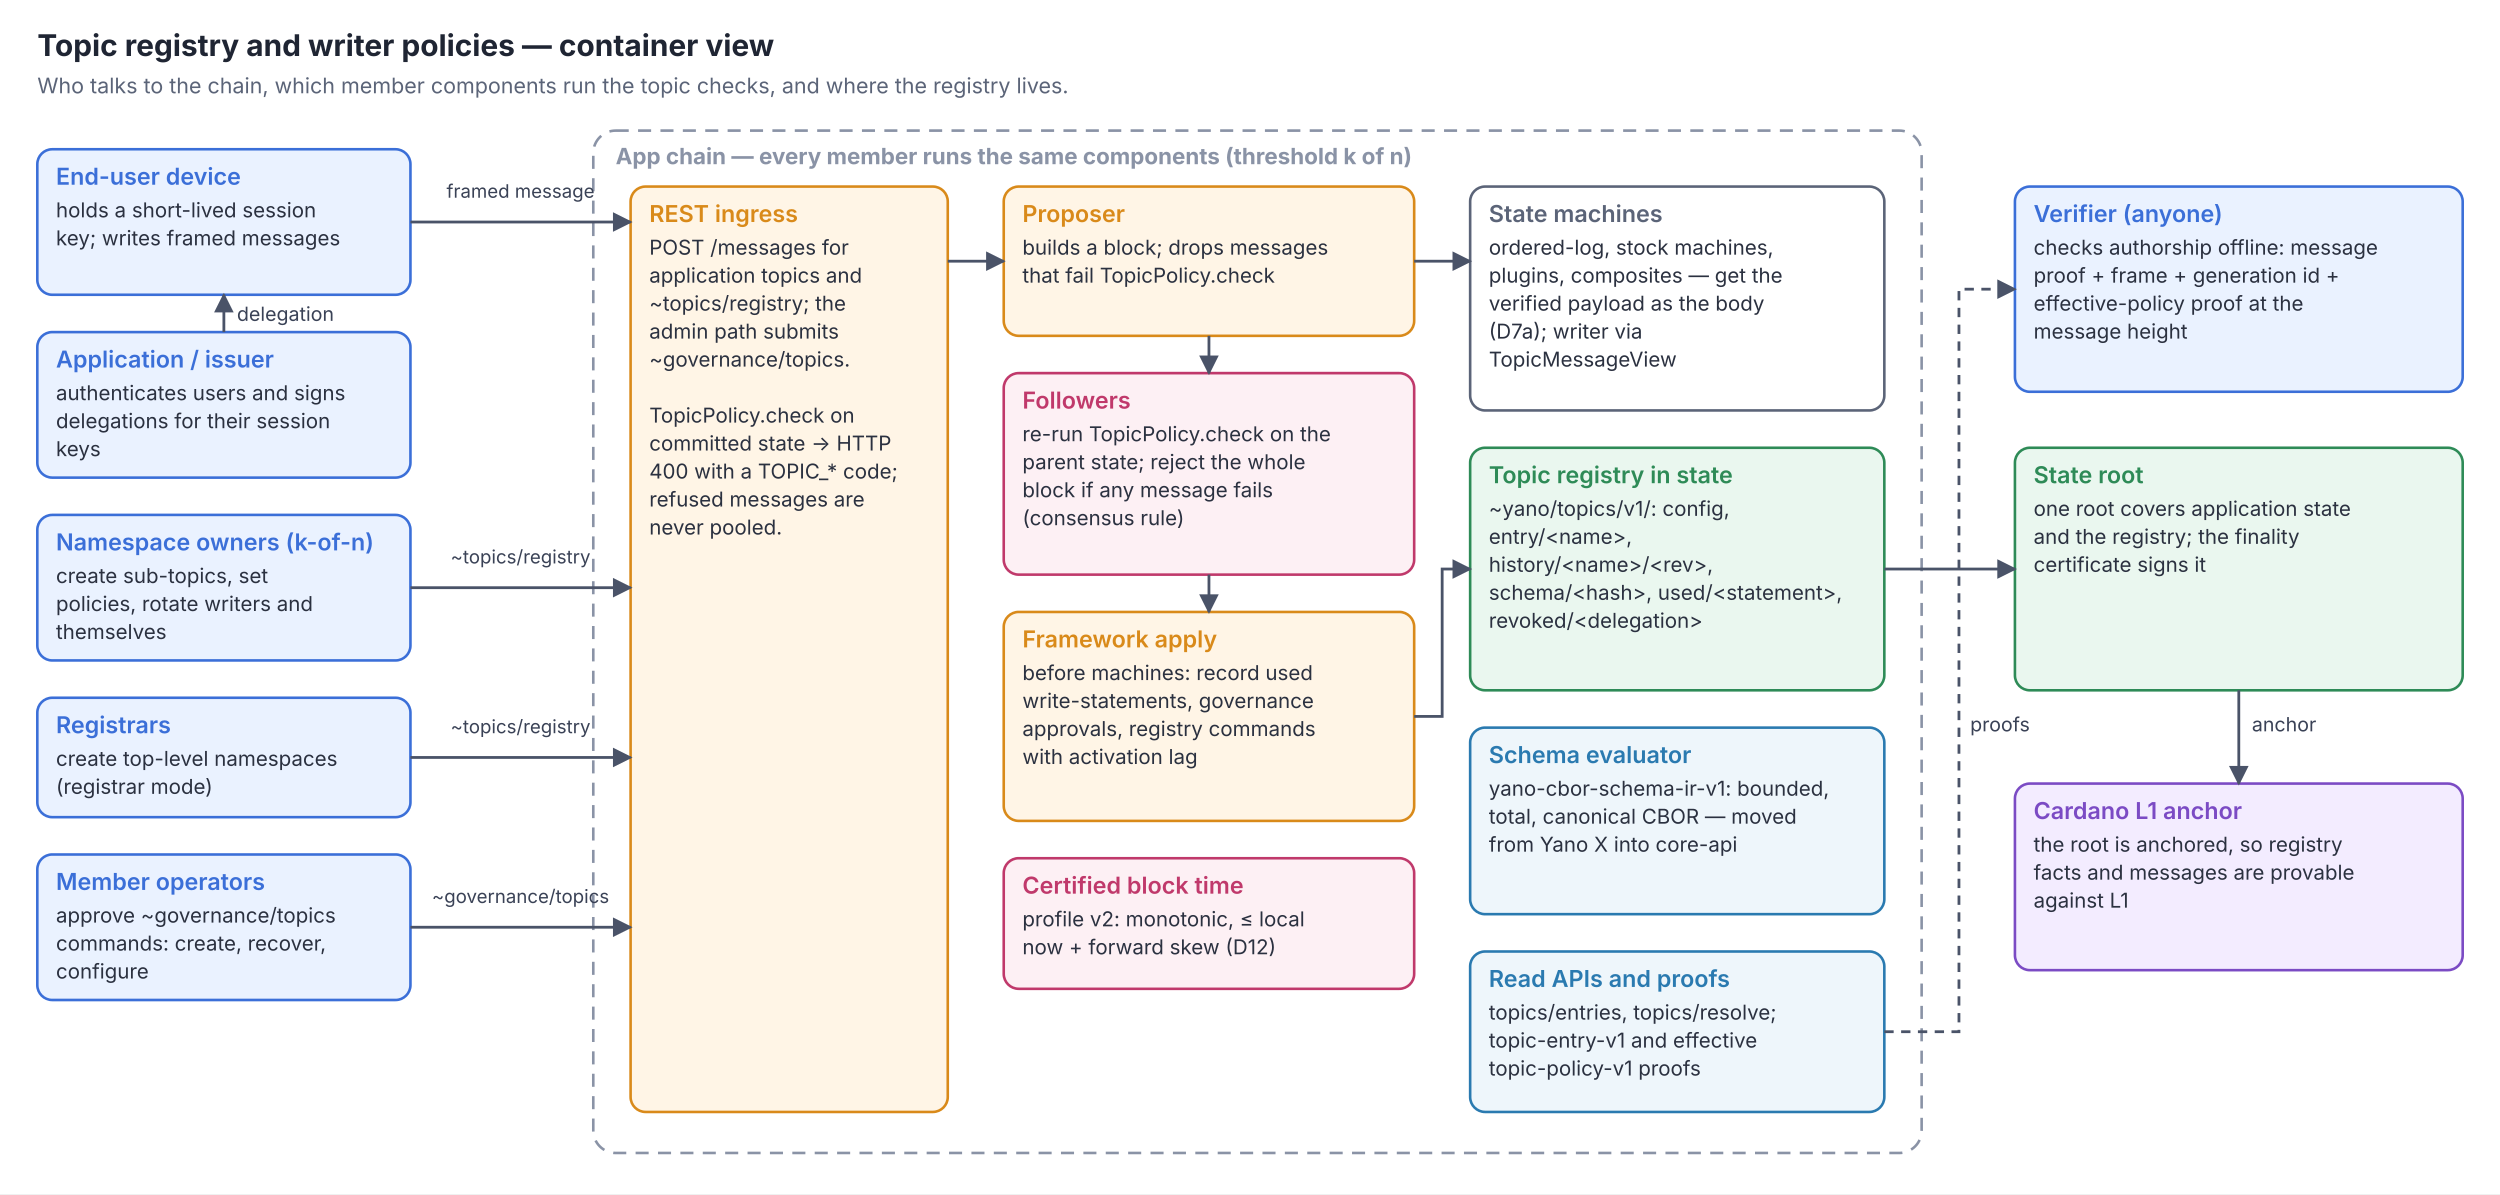
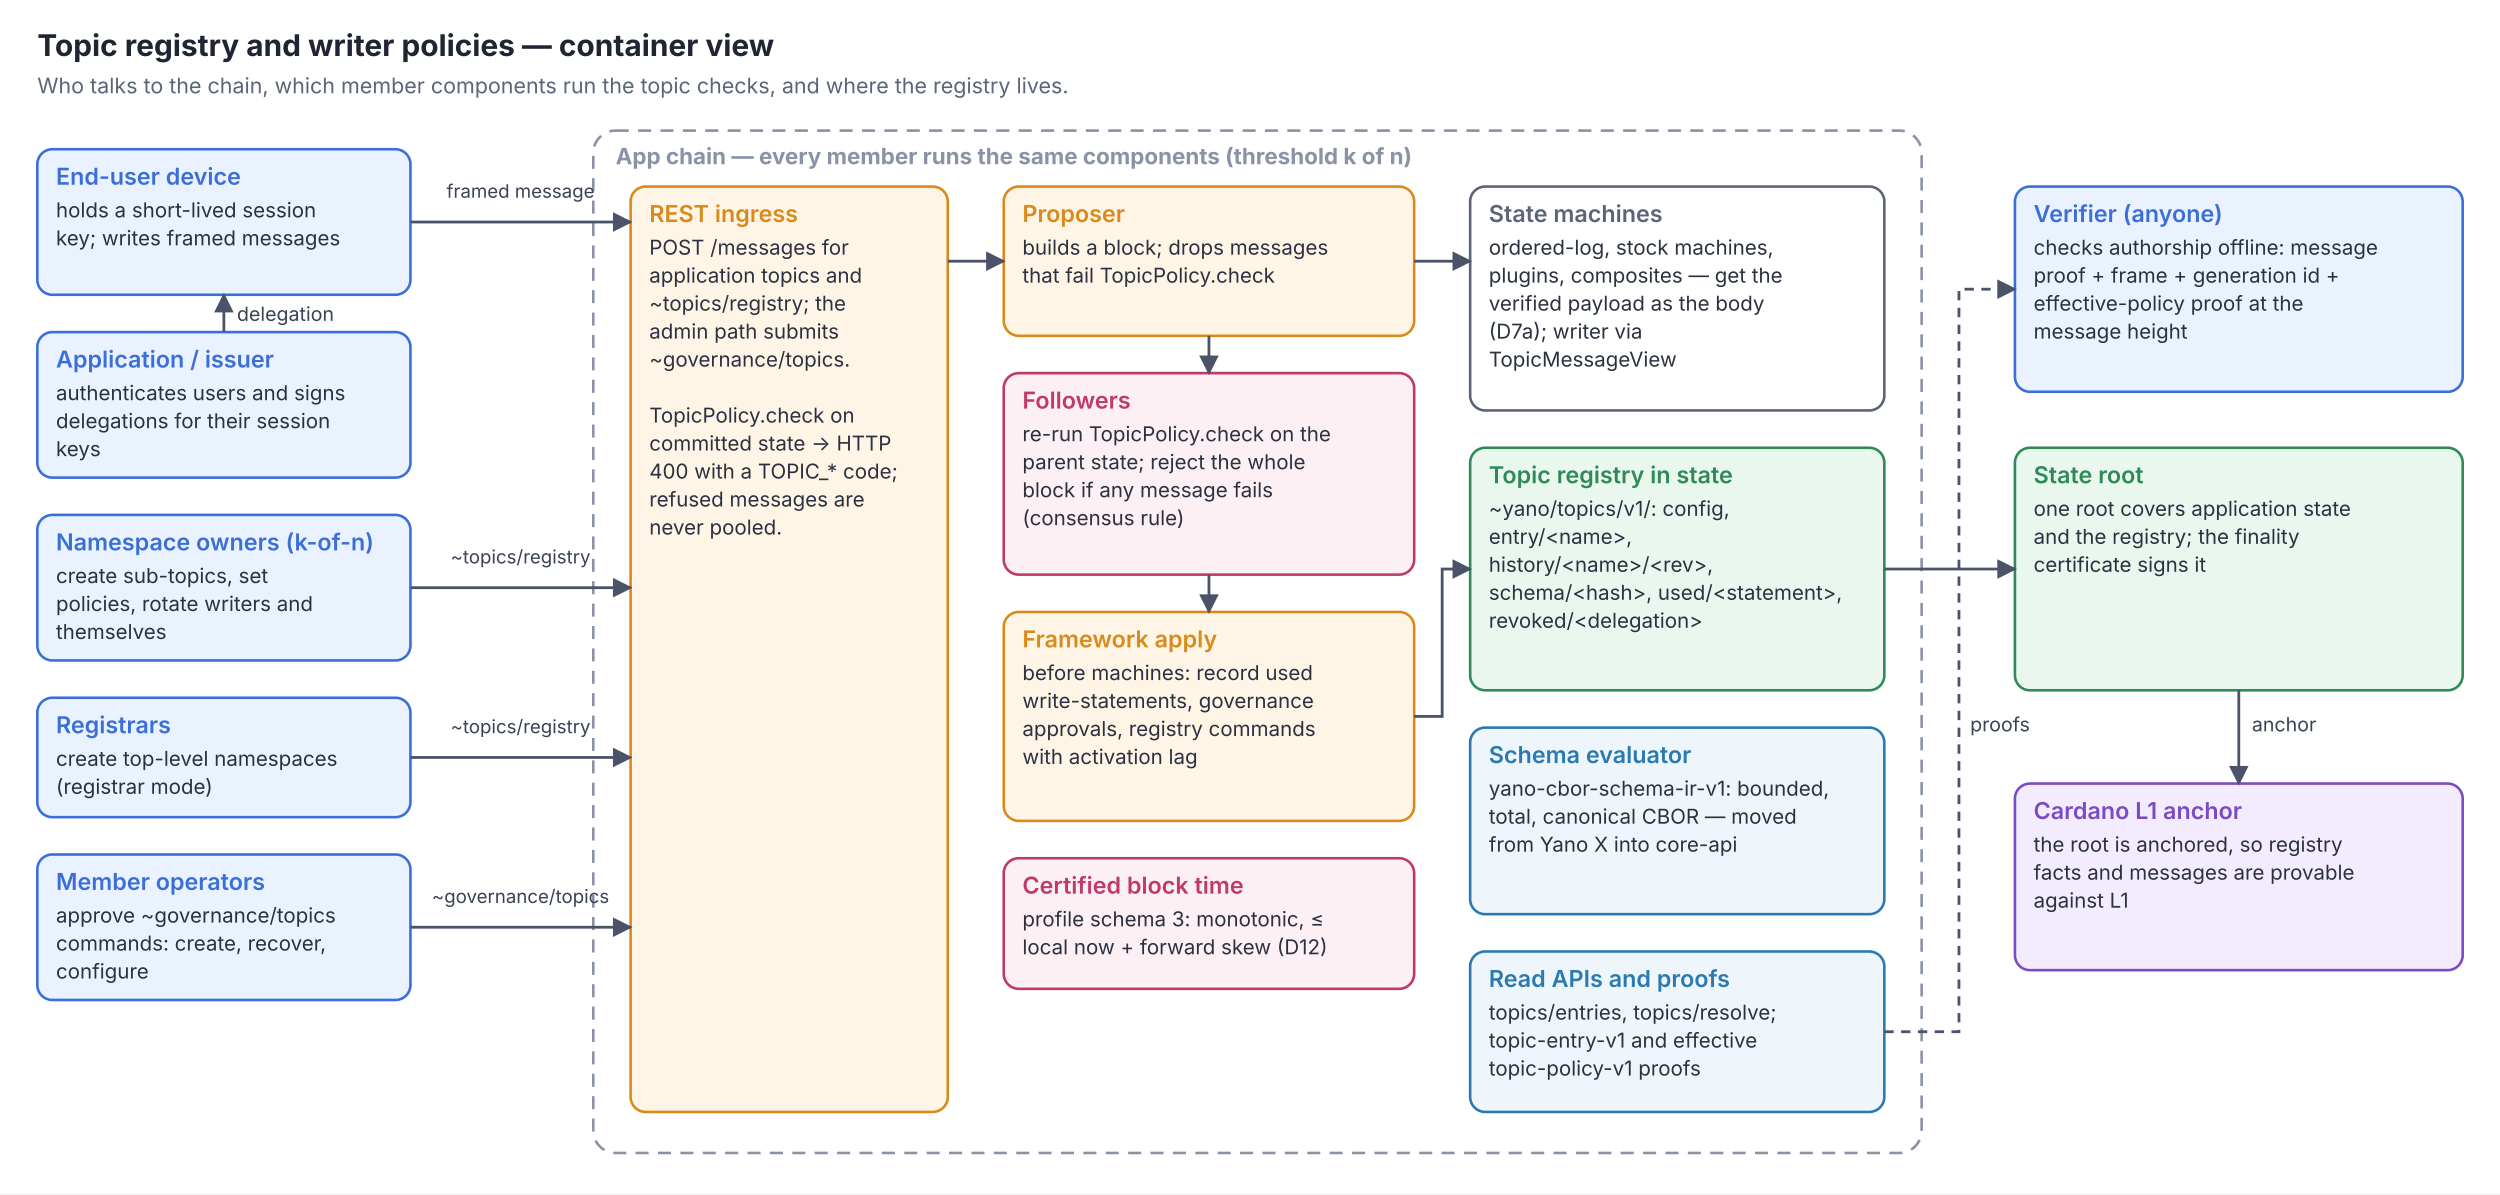
<svg xmlns="http://www.w3.org/2000/svg" width="1340" height="640" viewBox="0 0 1340 640" role="img" aria-label="ADR-039 context: clients, members, the topic registry and the anchor">
  <defs>
    <marker id="arrow" viewBox="0 0 10 10" refX="9" refY="5" markerWidth="7" markerHeight="7" orient="auto-start-reverse">
      <path d="M 0 0 L 10 5 L 0 10 z" fill="#4a5368" />
    </marker>
    <marker id="arrowStart" viewBox="0 0 10 10" refX="1" refY="5" markerWidth="7" markerHeight="7" orient="auto-start-reverse">
      <path d="M 0 0 L 10 5 L 0 10 z" fill="#4a5368" />
    </marker>
  </defs>
  <rect x="0" y="0" width="1340" height="640" fill="#ffffff" />
  <text x="20" y="30" font-family="Inter, 'Segoe UI', Helvetica, Arial, sans-serif" font-size="16" font-weight="700" fill="#1f2533" text-anchor="start">Topic registry and writer policies — container view</text>
  <text x="20" y="50" font-family="Inter, 'Segoe UI', Helvetica, Arial, sans-serif" font-size="11.5" font-weight="normal" fill="#5b6478" text-anchor="start">Who talks to the chain, which member components run the topic checks, and where the registry lives.</text>
  <rect x="20" y="80" width="200" height="78" rx="8" fill="#eaf2ff" stroke="#3b6fd8" stroke-width="1.4" />
  <text x="30" y="99.0" font-family="Inter, 'Segoe UI', Helvetica, Arial, sans-serif" font-size="12.5" font-weight="600" fill="#3b6fd8" text-anchor="start">End-user device</text>
  <text x="30" y="116.5" font-family="Inter, 'Segoe UI', Helvetica, Arial, sans-serif" font-size="11" font-weight="normal" fill="#2b3140" text-anchor="start">holds a short-lived session</text>
  <text x="30" y="131.5" font-family="Inter, 'Segoe UI', Helvetica, Arial, sans-serif" font-size="11" font-weight="normal" fill="#2b3140" text-anchor="start">key; writes framed messages</text>
  <rect x="20" y="178" width="200" height="78" rx="8" fill="#eaf2ff" stroke="#3b6fd8" stroke-width="1.4" />
  <text x="30" y="197.0" font-family="Inter, 'Segoe UI', Helvetica, Arial, sans-serif" font-size="12.5" font-weight="600" fill="#3b6fd8" text-anchor="start">Application / issuer</text>
  <text x="30" y="214.5" font-family="Inter, 'Segoe UI', Helvetica, Arial, sans-serif" font-size="11" font-weight="normal" fill="#2b3140" text-anchor="start">authenticates users and signs</text>
  <text x="30" y="229.5" font-family="Inter, 'Segoe UI', Helvetica, Arial, sans-serif" font-size="11" font-weight="normal" fill="#2b3140" text-anchor="start">delegations for their session</text>
  <text x="30" y="244.5" font-family="Inter, 'Segoe UI', Helvetica, Arial, sans-serif" font-size="11" font-weight="normal" fill="#2b3140" text-anchor="start">keys</text>
  <rect x="20" y="276" width="200" height="78" rx="8" fill="#eaf2ff" stroke="#3b6fd8" stroke-width="1.4" />
  <text x="30" y="295.0" font-family="Inter, 'Segoe UI', Helvetica, Arial, sans-serif" font-size="12.5" font-weight="600" fill="#3b6fd8" text-anchor="start">Namespace owners (k-of-n)</text>
  <text x="30" y="312.5" font-family="Inter, 'Segoe UI', Helvetica, Arial, sans-serif" font-size="11" font-weight="normal" fill="#2b3140" text-anchor="start">create sub-topics, set</text>
  <text x="30" y="327.5" font-family="Inter, 'Segoe UI', Helvetica, Arial, sans-serif" font-size="11" font-weight="normal" fill="#2b3140" text-anchor="start">policies, rotate writers and</text>
  <text x="30" y="342.5" font-family="Inter, 'Segoe UI', Helvetica, Arial, sans-serif" font-size="11" font-weight="normal" fill="#2b3140" text-anchor="start">themselves</text>
  <rect x="20" y="374" width="200" height="64" rx="8" fill="#eaf2ff" stroke="#3b6fd8" stroke-width="1.4" />
  <text x="30" y="393.0" font-family="Inter, 'Segoe UI', Helvetica, Arial, sans-serif" font-size="12.5" font-weight="600" fill="#3b6fd8" text-anchor="start">Registrars</text>
  <text x="30" y="410.5" font-family="Inter, 'Segoe UI', Helvetica, Arial, sans-serif" font-size="11" font-weight="normal" fill="#2b3140" text-anchor="start">create top-level namespaces</text>
  <text x="30" y="425.5" font-family="Inter, 'Segoe UI', Helvetica, Arial, sans-serif" font-size="11" font-weight="normal" fill="#2b3140" text-anchor="start">(registrar mode)</text>
  <rect x="20" y="458" width="200" height="78" rx="8" fill="#eaf2ff" stroke="#3b6fd8" stroke-width="1.4" />
  <text x="30" y="477.0" font-family="Inter, 'Segoe UI', Helvetica, Arial, sans-serif" font-size="12.5" font-weight="600" fill="#3b6fd8" text-anchor="start">Member operators</text>
  <text x="30" y="494.5" font-family="Inter, 'Segoe UI', Helvetica, Arial, sans-serif" font-size="11" font-weight="normal" fill="#2b3140" text-anchor="start">approve ~governance/topics</text>
  <text x="30" y="509.5" font-family="Inter, 'Segoe UI', Helvetica, Arial, sans-serif" font-size="11" font-weight="normal" fill="#2b3140" text-anchor="start">commands: create, recover,</text>
  <text x="30" y="524.5" font-family="Inter, 'Segoe UI', Helvetica, Arial, sans-serif" font-size="11" font-weight="normal" fill="#2b3140" text-anchor="start">configure</text>
  <path d="M 120 178 L 120 158" fill="none" stroke="#4a5368" stroke-width="1.5" marker-end="url(#arrow)" />
  <text x="127" y="172" font-family="Inter, 'Segoe UI', Helvetica, Arial, sans-serif" font-size="10.5" font-weight="normal" fill="#3a4256" text-anchor="start">delegation</text>
  <rect x="318" y="70" width="712" height="548" rx="12" fill="none" stroke="#8a93a6" stroke-width="1.4" stroke-dasharray="7 5" />
  <text x="330" y="88" font-family="Inter, 'Segoe UI', Helvetica, Arial, sans-serif" font-size="12" font-weight="700" fill="#8a93a6" text-anchor="start">App chain — every member runs the same components (threshold k of n)</text>
  <rect x="338" y="100" width="170" height="496" rx="8" fill="#fff5e6" stroke="#d98a1a" stroke-width="1.4" />
  <text x="348" y="119.0" font-family="Inter, 'Segoe UI', Helvetica, Arial, sans-serif" font-size="12.5" font-weight="600" fill="#d98a1a" text-anchor="start">REST ingress</text>
  <text x="348" y="136.5" font-family="Inter, 'Segoe UI', Helvetica, Arial, sans-serif" font-size="11" font-weight="normal" fill="#2b3140" text-anchor="start">POST /messages for</text>
  <text x="348" y="151.5" font-family="Inter, 'Segoe UI', Helvetica, Arial, sans-serif" font-size="11" font-weight="normal" fill="#2b3140" text-anchor="start">application topics and</text>
  <text x="348" y="166.5" font-family="Inter, 'Segoe UI', Helvetica, Arial, sans-serif" font-size="11" font-weight="normal" fill="#2b3140" text-anchor="start">~topics/registry; the</text>
  <text x="348" y="181.5" font-family="Inter, 'Segoe UI', Helvetica, Arial, sans-serif" font-size="11" font-weight="normal" fill="#2b3140" text-anchor="start">admin path submits</text>
  <text x="348" y="196.5" font-family="Inter, 'Segoe UI', Helvetica, Arial, sans-serif" font-size="11" font-weight="normal" fill="#2b3140" text-anchor="start">~governance/topics.</text>
  <text x="348" y="211.5" font-family="Inter, 'Segoe UI', Helvetica, Arial, sans-serif" font-size="11" font-weight="normal" fill="#2b3140" text-anchor="start" />
  <text x="348" y="226.5" font-family="Inter, 'Segoe UI', Helvetica, Arial, sans-serif" font-size="11" font-weight="normal" fill="#2b3140" text-anchor="start">TopicPolicy.check on</text>
  <text x="348" y="241.5" font-family="Inter, 'Segoe UI', Helvetica, Arial, sans-serif" font-size="11" font-weight="normal" fill="#2b3140" text-anchor="start">committed state → HTTP</text>
  <text x="348" y="256.5" font-family="Inter, 'Segoe UI', Helvetica, Arial, sans-serif" font-size="11" font-weight="normal" fill="#2b3140" text-anchor="start">400 with a TOPIC_* code;</text>
  <text x="348" y="271.5" font-family="Inter, 'Segoe UI', Helvetica, Arial, sans-serif" font-size="11" font-weight="normal" fill="#2b3140" text-anchor="start">refused messages are</text>
  <text x="348" y="286.5" font-family="Inter, 'Segoe UI', Helvetica, Arial, sans-serif" font-size="11" font-weight="normal" fill="#2b3140" text-anchor="start">never pooled.</text>
  <rect x="538" y="100" width="220" height="80" rx="8" fill="#fff5e6" stroke="#d98a1a" stroke-width="1.4" />
  <text x="548" y="119.0" font-family="Inter, 'Segoe UI', Helvetica, Arial, sans-serif" font-size="12.5" font-weight="600" fill="#d98a1a" text-anchor="start">Proposer</text>
  <text x="548" y="136.5" font-family="Inter, 'Segoe UI', Helvetica, Arial, sans-serif" font-size="11" font-weight="normal" fill="#2b3140" text-anchor="start">builds a block; drops messages</text>
  <text x="548" y="151.5" font-family="Inter, 'Segoe UI', Helvetica, Arial, sans-serif" font-size="11" font-weight="normal" fill="#2b3140" text-anchor="start">that fail TopicPolicy.check</text>
  <rect x="538" y="200" width="220" height="108" rx="8" fill="#fdf0f4" stroke="#c0396b" stroke-width="1.4" />
  <text x="548" y="219.0" font-family="Inter, 'Segoe UI', Helvetica, Arial, sans-serif" font-size="12.5" font-weight="600" fill="#c0396b" text-anchor="start">Followers</text>
  <text x="548" y="236.5" font-family="Inter, 'Segoe UI', Helvetica, Arial, sans-serif" font-size="11" font-weight="normal" fill="#2b3140" text-anchor="start">re-run TopicPolicy.check on the</text>
  <text x="548" y="251.5" font-family="Inter, 'Segoe UI', Helvetica, Arial, sans-serif" font-size="11" font-weight="normal" fill="#2b3140" text-anchor="start">parent state; reject the whole</text>
  <text x="548" y="266.5" font-family="Inter, 'Segoe UI', Helvetica, Arial, sans-serif" font-size="11" font-weight="normal" fill="#2b3140" text-anchor="start">block if any message fails</text>
  <text x="548" y="281.5" font-family="Inter, 'Segoe UI', Helvetica, Arial, sans-serif" font-size="11" font-weight="normal" fill="#2b3140" text-anchor="start">(consensus rule)</text>
  <rect x="538" y="328" width="220" height="112" rx="8" fill="#fff5e6" stroke="#d98a1a" stroke-width="1.4" />
  <text x="548" y="347.0" font-family="Inter, 'Segoe UI', Helvetica, Arial, sans-serif" font-size="12.5" font-weight="600" fill="#d98a1a" text-anchor="start">Framework apply</text>
  <text x="548" y="364.5" font-family="Inter, 'Segoe UI', Helvetica, Arial, sans-serif" font-size="11" font-weight="normal" fill="#2b3140" text-anchor="start">before machines: record used</text>
  <text x="548" y="379.5" font-family="Inter, 'Segoe UI', Helvetica, Arial, sans-serif" font-size="11" font-weight="normal" fill="#2b3140" text-anchor="start">write-statements, governance</text>
  <text x="548" y="394.5" font-family="Inter, 'Segoe UI', Helvetica, Arial, sans-serif" font-size="11" font-weight="normal" fill="#2b3140" text-anchor="start">approvals, registry commands</text>
  <text x="548" y="409.5" font-family="Inter, 'Segoe UI', Helvetica, Arial, sans-serif" font-size="11" font-weight="normal" fill="#2b3140" text-anchor="start">with activation lag</text>
  <rect x="538" y="460" width="220" height="70" rx="8" fill="#fdf0f4" stroke="#c0396b" stroke-width="1.4" />
  <text x="548" y="479.0" font-family="Inter, 'Segoe UI', Helvetica, Arial, sans-serif" font-size="12.5" font-weight="600" fill="#c0396b" text-anchor="start">Certified block time</text>
-   <text x="548" y="496.5" font-family="Inter, 'Segoe UI', Helvetica, Arial, sans-serif" font-size="11" font-weight="normal" fill="#2b3140" text-anchor="start">profile v2: monotonic, ≤ local</text>
-   <text x="548" y="511.5" font-family="Inter, 'Segoe UI', Helvetica, Arial, sans-serif" font-size="11" font-weight="normal" fill="#2b3140" text-anchor="start">now + forward skew (D12)</text>
+   <text x="548" y="496.5" font-family="Inter, 'Segoe UI', Helvetica, Arial, sans-serif" font-size="11" font-weight="normal" fill="#2b3140" text-anchor="start">profile schema 3: monotonic, ≤</text>
+   <text x="548" y="511.5" font-family="Inter, 'Segoe UI', Helvetica, Arial, sans-serif" font-size="11" font-weight="normal" fill="#2b3140" text-anchor="start">local now + forward skew (D12)</text>
  <rect x="788" y="100" width="222" height="120" rx="8" fill="#ffffff" stroke="#5b6478" stroke-width="1.4" />
  <text x="798" y="119.0" font-family="Inter, 'Segoe UI', Helvetica, Arial, sans-serif" font-size="12.5" font-weight="600" fill="#5b6478" text-anchor="start">State machines</text>
  <text x="798" y="136.5" font-family="Inter, 'Segoe UI', Helvetica, Arial, sans-serif" font-size="11" font-weight="normal" fill="#2b3140" text-anchor="start">ordered-log, stock machines,</text>
  <text x="798" y="151.5" font-family="Inter, 'Segoe UI', Helvetica, Arial, sans-serif" font-size="11" font-weight="normal" fill="#2b3140" text-anchor="start">plugins, composites — get the</text>
  <text x="798" y="166.5" font-family="Inter, 'Segoe UI', Helvetica, Arial, sans-serif" font-size="11" font-weight="normal" fill="#2b3140" text-anchor="start">verified payload as the body</text>
  <text x="798" y="181.5" font-family="Inter, 'Segoe UI', Helvetica, Arial, sans-serif" font-size="11" font-weight="normal" fill="#2b3140" text-anchor="start">(D7a); writer via</text>
  <text x="798" y="196.5" font-family="Inter, 'Segoe UI', Helvetica, Arial, sans-serif" font-size="11" font-weight="normal" fill="#2b3140" text-anchor="start">TopicMessageView</text>
  <rect x="788" y="240" width="222" height="130" rx="8" fill="#eaf7ef" stroke="#2e8b57" stroke-width="1.4" />
  <text x="798" y="259.0" font-family="Inter, 'Segoe UI', Helvetica, Arial, sans-serif" font-size="12.5" font-weight="600" fill="#2e8b57" text-anchor="start">Topic registry in state</text>
  <text x="798" y="276.5" font-family="Inter, 'Segoe UI', Helvetica, Arial, sans-serif" font-size="11" font-weight="normal" fill="#2b3140" text-anchor="start">~yano/topics/v1/: config,</text>
  <text x="798" y="291.5" font-family="Inter, 'Segoe UI', Helvetica, Arial, sans-serif" font-size="11" font-weight="normal" fill="#2b3140" text-anchor="start">entry/&lt;name&gt;,</text>
  <text x="798" y="306.5" font-family="Inter, 'Segoe UI', Helvetica, Arial, sans-serif" font-size="11" font-weight="normal" fill="#2b3140" text-anchor="start">history/&lt;name&gt;/&lt;rev&gt;,</text>
  <text x="798" y="321.5" font-family="Inter, 'Segoe UI', Helvetica, Arial, sans-serif" font-size="11" font-weight="normal" fill="#2b3140" text-anchor="start">schema/&lt;hash&gt;, used/&lt;statement&gt;,</text>
  <text x="798" y="336.5" font-family="Inter, 'Segoe UI', Helvetica, Arial, sans-serif" font-size="11" font-weight="normal" fill="#2b3140" text-anchor="start">revoked/&lt;delegation&gt;</text>
  <rect x="788" y="390" width="222" height="100" rx="8" fill="#eef6fb" stroke="#2a7ab0" stroke-width="1.4" />
  <text x="798" y="409.0" font-family="Inter, 'Segoe UI', Helvetica, Arial, sans-serif" font-size="12.5" font-weight="600" fill="#2a7ab0" text-anchor="start">Schema evaluator</text>
  <text x="798" y="426.5" font-family="Inter, 'Segoe UI', Helvetica, Arial, sans-serif" font-size="11" font-weight="normal" fill="#2b3140" text-anchor="start">yano-cbor-schema-ir-v1: bounded,</text>
  <text x="798" y="441.5" font-family="Inter, 'Segoe UI', Helvetica, Arial, sans-serif" font-size="11" font-weight="normal" fill="#2b3140" text-anchor="start">total, canonical CBOR — moved</text>
  <text x="798" y="456.5" font-family="Inter, 'Segoe UI', Helvetica, Arial, sans-serif" font-size="11" font-weight="normal" fill="#2b3140" text-anchor="start">from Yano X into core-api</text>
  <rect x="788" y="510" width="222" height="86" rx="8" fill="#eef6fb" stroke="#2a7ab0" stroke-width="1.4" />
  <text x="798" y="529.0" font-family="Inter, 'Segoe UI', Helvetica, Arial, sans-serif" font-size="12.5" font-weight="600" fill="#2a7ab0" text-anchor="start">Read APIs and proofs</text>
  <text x="798" y="546.5" font-family="Inter, 'Segoe UI', Helvetica, Arial, sans-serif" font-size="11" font-weight="normal" fill="#2b3140" text-anchor="start">topics/entries, topics/resolve;</text>
  <text x="798" y="561.5" font-family="Inter, 'Segoe UI', Helvetica, Arial, sans-serif" font-size="11" font-weight="normal" fill="#2b3140" text-anchor="start">topic-entry-v1 and effective</text>
  <text x="798" y="576.5" font-family="Inter, 'Segoe UI', Helvetica, Arial, sans-serif" font-size="11" font-weight="normal" fill="#2b3140" text-anchor="start">topic-policy-v1 proofs</text>
  <rect x="1080" y="100" width="240" height="110" rx="8" fill="#eaf2ff" stroke="#3b6fd8" stroke-width="1.4" />
  <text x="1090" y="119.0" font-family="Inter, 'Segoe UI', Helvetica, Arial, sans-serif" font-size="12.5" font-weight="600" fill="#3b6fd8" text-anchor="start">Verifier (anyone)</text>
  <text x="1090" y="136.5" font-family="Inter, 'Segoe UI', Helvetica, Arial, sans-serif" font-size="11" font-weight="normal" fill="#2b3140" text-anchor="start">checks authorship offline: message</text>
  <text x="1090" y="151.5" font-family="Inter, 'Segoe UI', Helvetica, Arial, sans-serif" font-size="11" font-weight="normal" fill="#2b3140" text-anchor="start">proof + frame + generation id +</text>
  <text x="1090" y="166.5" font-family="Inter, 'Segoe UI', Helvetica, Arial, sans-serif" font-size="11" font-weight="normal" fill="#2b3140" text-anchor="start">effective-policy proof at the</text>
  <text x="1090" y="181.5" font-family="Inter, 'Segoe UI', Helvetica, Arial, sans-serif" font-size="11" font-weight="normal" fill="#2b3140" text-anchor="start">message height</text>
  <rect x="1080" y="240" width="240" height="130" rx="8" fill="#eaf7ef" stroke="#2e8b57" stroke-width="1.4" />
  <text x="1090" y="259.0" font-family="Inter, 'Segoe UI', Helvetica, Arial, sans-serif" font-size="12.5" font-weight="600" fill="#2e8b57" text-anchor="start">State root</text>
  <text x="1090" y="276.5" font-family="Inter, 'Segoe UI', Helvetica, Arial, sans-serif" font-size="11" font-weight="normal" fill="#2b3140" text-anchor="start">one root covers application state</text>
  <text x="1090" y="291.5" font-family="Inter, 'Segoe UI', Helvetica, Arial, sans-serif" font-size="11" font-weight="normal" fill="#2b3140" text-anchor="start">and the registry; the finality</text>
  <text x="1090" y="306.5" font-family="Inter, 'Segoe UI', Helvetica, Arial, sans-serif" font-size="11" font-weight="normal" fill="#2b3140" text-anchor="start">certificate signs it</text>
  <rect x="1080" y="420" width="240" height="100" rx="8" fill="#f3ecff" stroke="#7b4bc4" stroke-width="1.4" />
  <text x="1090" y="439.0" font-family="Inter, 'Segoe UI', Helvetica, Arial, sans-serif" font-size="12.5" font-weight="600" fill="#7b4bc4" text-anchor="start">Cardano L1 anchor</text>
  <text x="1090" y="456.5" font-family="Inter, 'Segoe UI', Helvetica, Arial, sans-serif" font-size="11" font-weight="normal" fill="#2b3140" text-anchor="start">the root is anchored, so registry</text>
  <text x="1090" y="471.5" font-family="Inter, 'Segoe UI', Helvetica, Arial, sans-serif" font-size="11" font-weight="normal" fill="#2b3140" text-anchor="start">facts and messages are provable</text>
  <text x="1090" y="486.5" font-family="Inter, 'Segoe UI', Helvetica, Arial, sans-serif" font-size="11" font-weight="normal" fill="#2b3140" text-anchor="start">against L1</text>
  <path d="M 220 119 L 338 119" fill="none" stroke="#4a5368" stroke-width="1.5" marker-end="url(#arrow)" />
  <text x="279" y="106" font-family="Inter, 'Segoe UI', Helvetica, Arial, sans-serif" font-size="10" font-weight="normal" fill="#3a4256" text-anchor="middle">framed message</text>
  <path d="M 220 315 L 338 315" fill="none" stroke="#4a5368" stroke-width="1.5" marker-end="url(#arrow)" />
  <text x="279" y="302" font-family="Inter, 'Segoe UI', Helvetica, Arial, sans-serif" font-size="10" font-weight="normal" fill="#3a4256" text-anchor="middle">~topics/registry</text>
  <path d="M 220 406 L 338 406" fill="none" stroke="#4a5368" stroke-width="1.5" marker-end="url(#arrow)" />
  <text x="279" y="393" font-family="Inter, 'Segoe UI', Helvetica, Arial, sans-serif" font-size="10" font-weight="normal" fill="#3a4256" text-anchor="middle">~topics/registry</text>
  <path d="M 220 497 L 338 497" fill="none" stroke="#4a5368" stroke-width="1.5" marker-end="url(#arrow)" />
  <text x="279" y="484" font-family="Inter, 'Segoe UI', Helvetica, Arial, sans-serif" font-size="10" font-weight="normal" fill="#3a4256" text-anchor="middle">~governance/topics</text>
  <path d="M 508 140 L 538 140" fill="none" stroke="#4a5368" stroke-width="1.5" marker-end="url(#arrow)" />
  <path d="M 648 180 L 648 200" fill="none" stroke="#4a5368" stroke-width="1.5" marker-end="url(#arrow)" />
  <path d="M 648 308 L 648 328" fill="none" stroke="#4a5368" stroke-width="1.5" marker-end="url(#arrow)" />
  <path d="M 758 384 L 773 384 L 773 305 L 788 305" fill="none" stroke="#4a5368" stroke-width="1.5" marker-end="url(#arrow)" />
  <path d="M 758 140 L 788 140" fill="none" stroke="#4a5368" stroke-width="1.5" marker-end="url(#arrow)" />
  <path d="M 1010 305 L 1080 305" fill="none" stroke="#4a5368" stroke-width="1.5" marker-end="url(#arrow)" />
  <path d="M 1200 370 L 1200 420" fill="none" stroke="#4a5368" stroke-width="1.5" marker-end="url(#arrow)" />
  <text x="1207" y="392.0" font-family="Inter, 'Segoe UI', Helvetica, Arial, sans-serif" font-size="10.5" font-weight="normal" fill="#3a4256" text-anchor="start">anchor</text>
  <path d="M 1010 553 L 1050 553 L 1050 155 L 1080 155" fill="none" stroke="#4a5368" stroke-width="1.5" stroke-dasharray="5 4" marker-end="url(#arrow)" />
  <text x="1056" y="392.0" font-family="Inter, 'Segoe UI', Helvetica, Arial, sans-serif" font-size="10.5" font-weight="normal" fill="#3a4256" text-anchor="start">proofs</text>
</svg>
